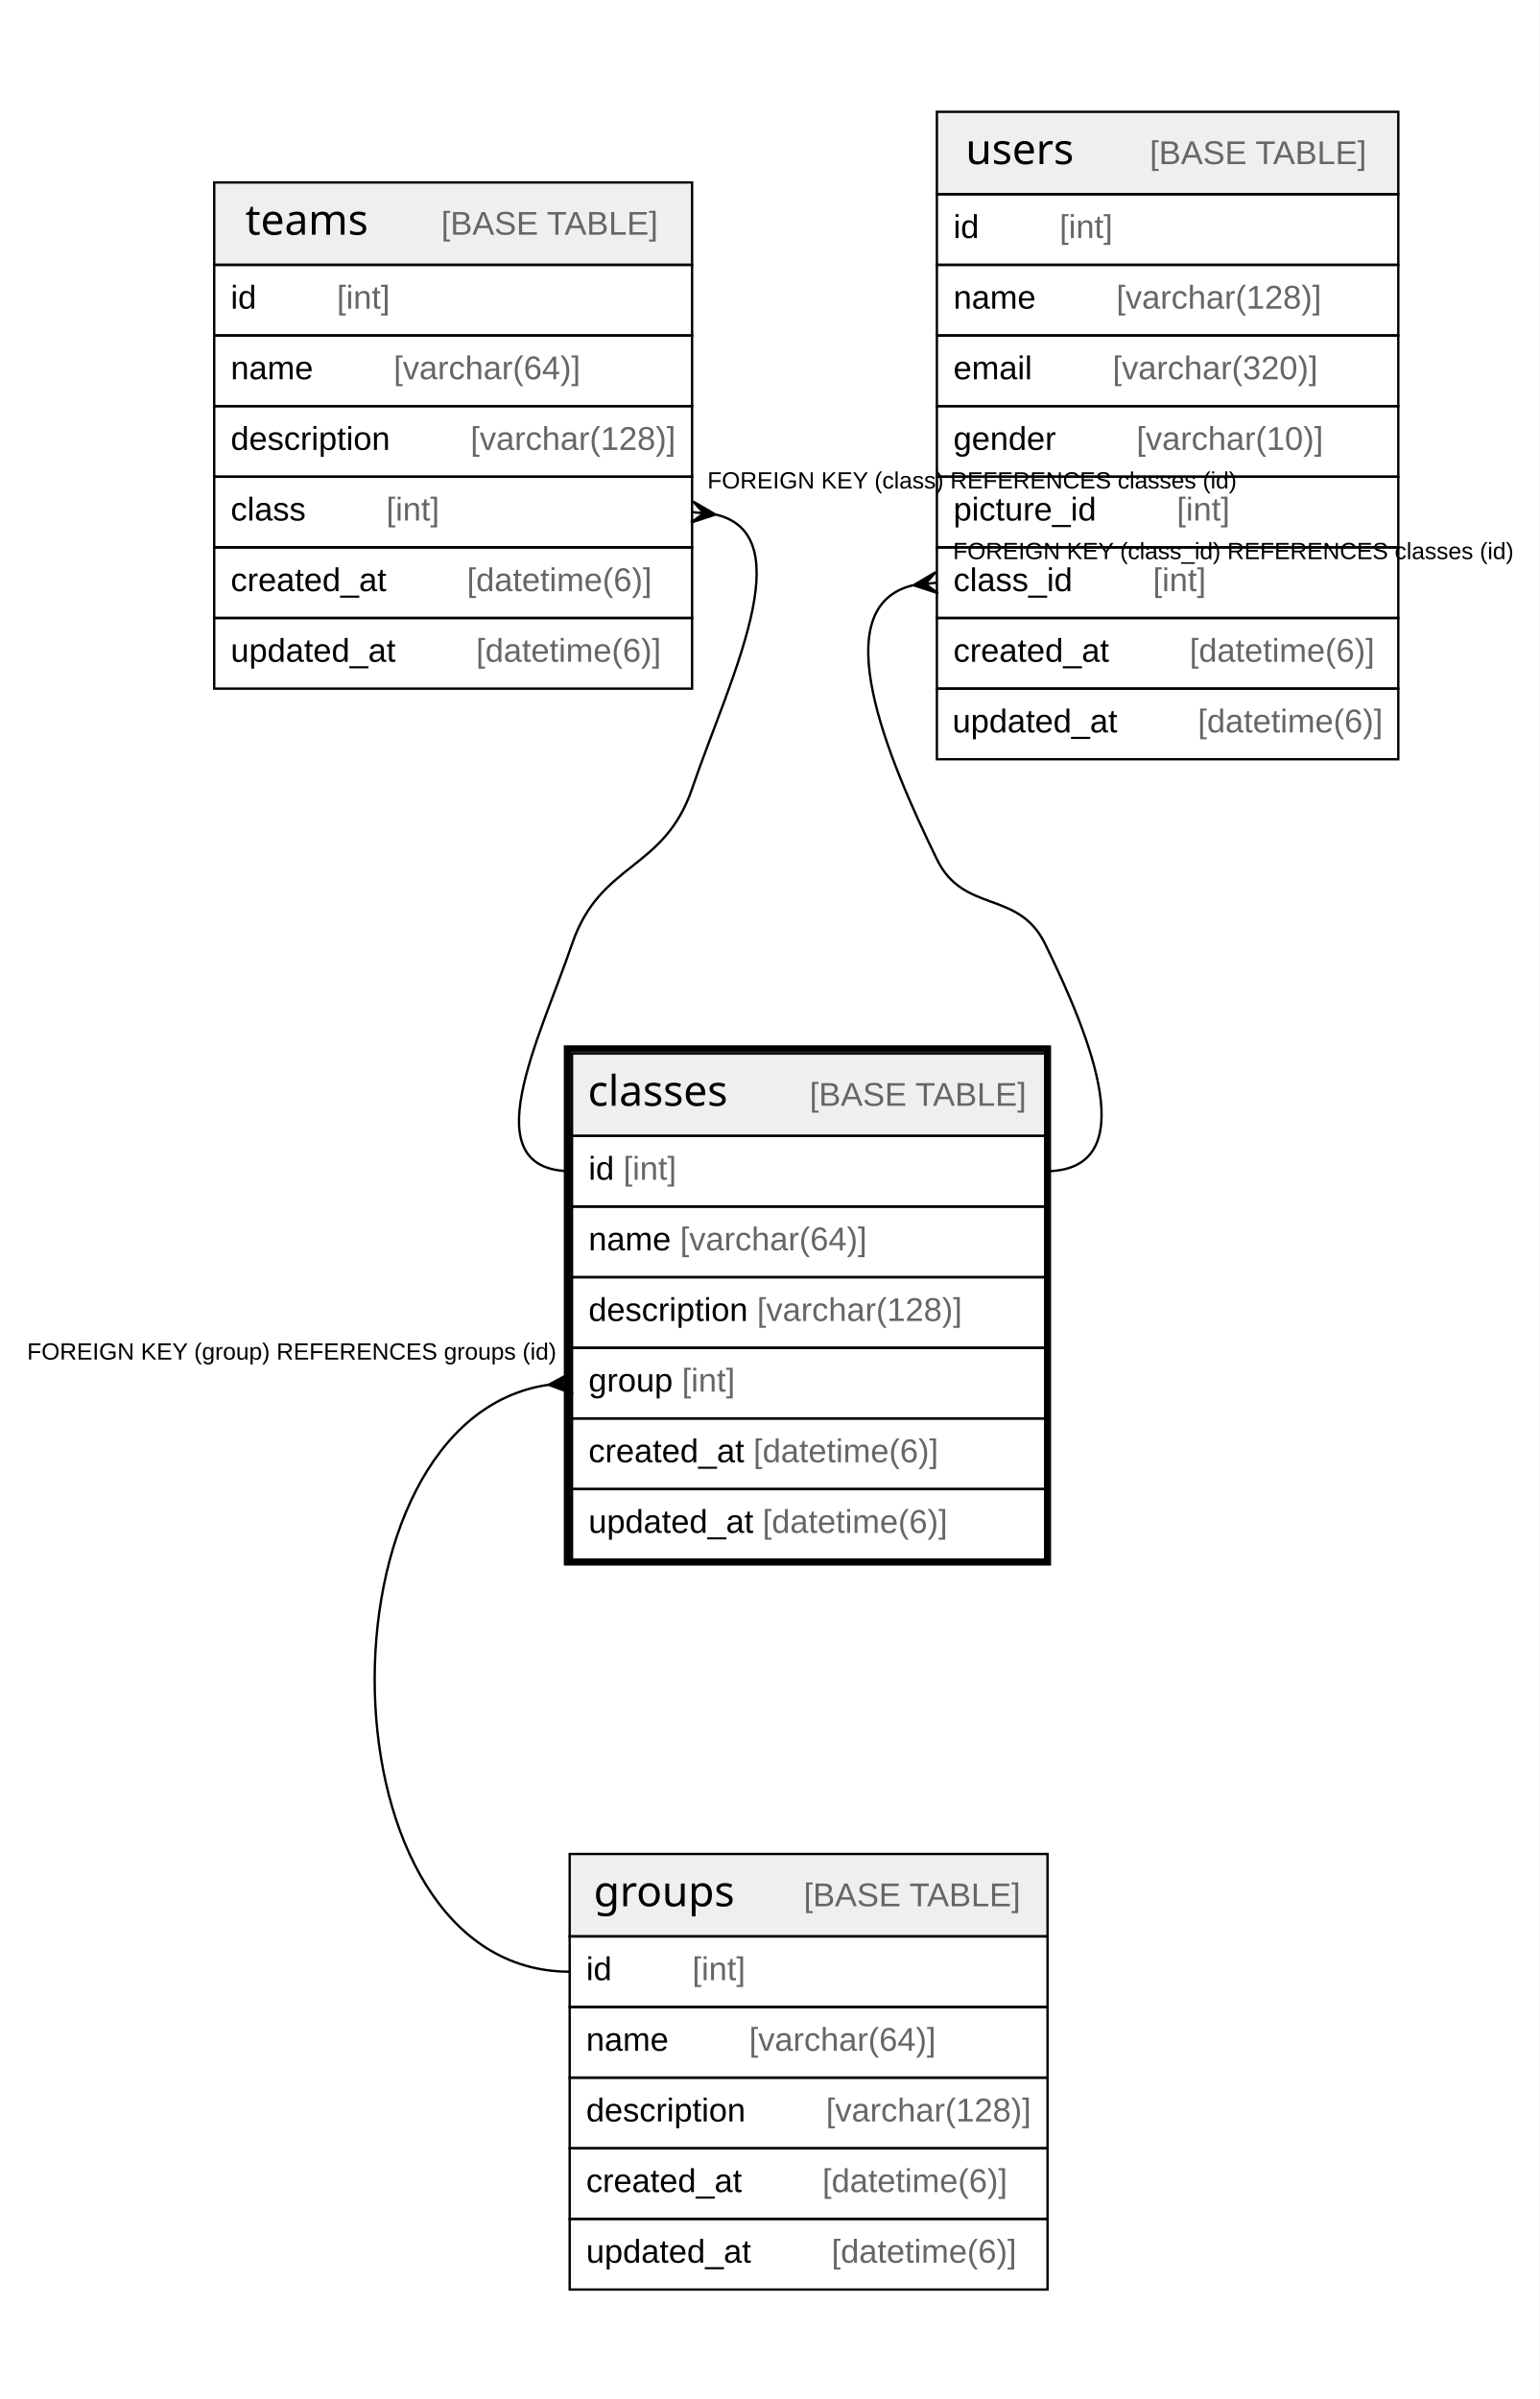
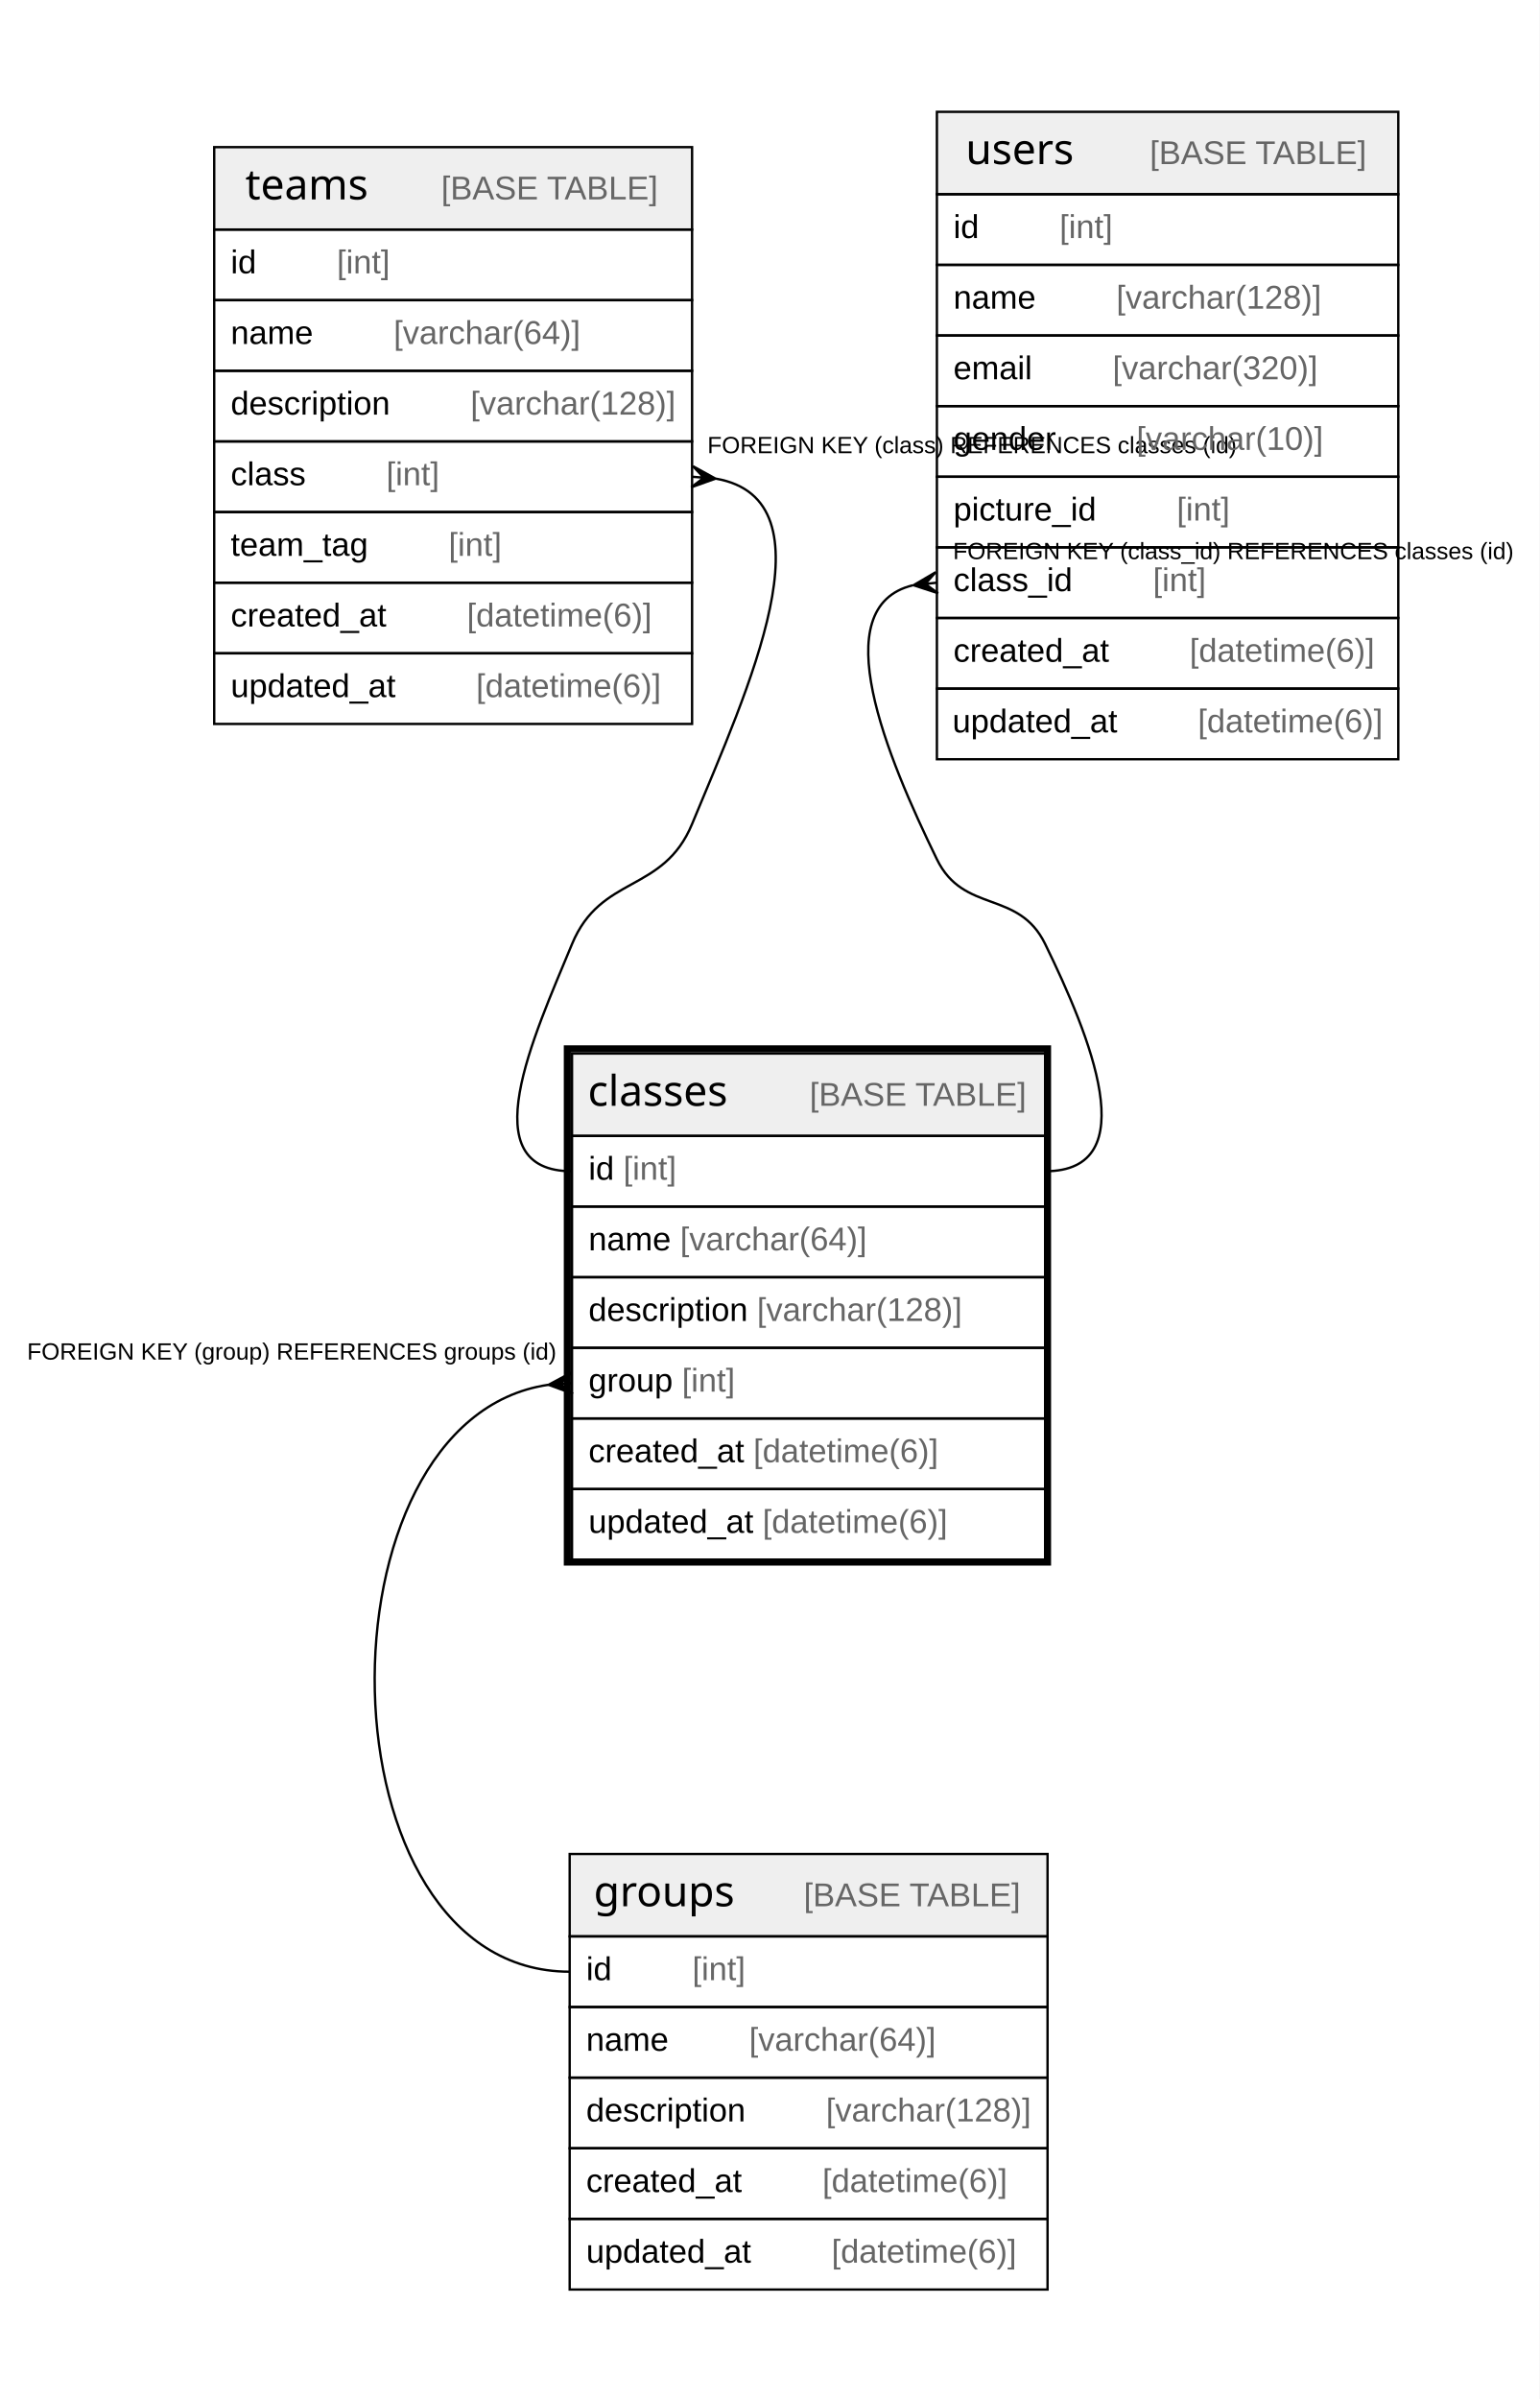
<svg xmlns="http://www.w3.org/2000/svg" width="654pt" height="1019pt" viewBox="0.00 0.00 654.00 1019.00">
  <g id="graph0" class="graph" transform="scale(1 1) rotate(0) translate(4 1015)">
    <polygon fill="#ffffff" stroke="transparent" points="-4,4 -4,-1015 650,-1015 650,4 -4,4" />
    <g id="node1" class="node">
      <polygon fill="#efefef" stroke="transparent" points="239,-532.5 239,-567.5 440,-567.5 440,-532.5 239,-532.5" />
      <polygon fill="none" stroke="#000000" points="239,-532.5 239,-567.5 440,-567.5 440,-532.5 239,-532.5" />
      <text text-anchor="start" x="245.713" y="-545.3" font-family="Arial Bold" font-size="18.00" fill="#000000">classes</text>
      <text text-anchor="start" x="305.719" y="-545.3" font-family="Arial" font-size="14.00" fill="#000000">    </text>
      <text text-anchor="start" x="339.924" y="-545.3" font-family="Arial" font-size="14.00" fill="#666666">[BASE TABLE]</text>
      <polygon fill="none" stroke="#000000" points="239,-502.5 239,-532.5 440,-532.5 440,-502.5 239,-502.5" />
      <text text-anchor="start" x="246" y="-513.9" font-family="Arial" font-size="14.00" fill="#000000">id </text>
      <text text-anchor="start" x="260.78" y="-513.9" font-family="Arial" font-size="14.00" fill="#666666">[int]</text>
      <polygon fill="none" stroke="#000000" points="239,-472.5 239,-502.5 440,-502.5 440,-472.5 239,-472.5" />
      <text text-anchor="start" x="246" y="-483.9" font-family="Arial" font-size="14.00" fill="#000000">name </text>
      <text text-anchor="start" x="284.899" y="-483.9" font-family="Arial" font-size="14.00" fill="#666666">[varchar(64)]</text>
      <polygon fill="none" stroke="#000000" points="239,-442.5 239,-472.5 440,-472.5 440,-442.5 239,-442.5" />
      <text text-anchor="start" x="246" y="-453.9" font-family="Arial" font-size="14.00" fill="#000000">description </text>
      <text text-anchor="start" x="317.568" y="-453.9" font-family="Arial" font-size="14.00" fill="#666666">[varchar(128)]</text>
      <polygon fill="none" stroke="#000000" points="239,-412.5 239,-442.5 440,-442.5 440,-412.5 239,-412.5" />
      <text text-anchor="start" x="246" y="-423.9" font-family="Arial" font-size="14.00" fill="#000000">group </text>
      <text text-anchor="start" x="285.682" y="-423.9" font-family="Arial" font-size="14.00" fill="#666666">[int]</text>
      <polygon fill="none" stroke="#000000" points="239,-382.5 239,-412.5 440,-412.5 440,-382.5 239,-382.5" />
      <text text-anchor="start" x="246" y="-393.9" font-family="Arial" font-size="14.00" fill="#000000">created_at </text>
      <text text-anchor="start" x="316.028" y="-393.9" font-family="Arial" font-size="14.00" fill="#666666">[datetime(6)]</text>
      <polygon fill="none" stroke="#000000" points="239,-352.5 239,-382.5 440,-382.5 440,-352.5 239,-352.5" />
      <text text-anchor="start" x="246" y="-363.9" font-family="Arial" font-size="14.00" fill="#000000">updated_at </text>
      <text text-anchor="start" x="319.933" y="-363.9" font-family="Arial" font-size="14.00" fill="#666666">[datetime(6)]</text>
      <polygon fill="none" stroke="#000000" stroke-width="3" points="237,-351.5 237,-569.5 441,-569.5 441,-351.5 237,-351.5" />
    </g>
    <g id="node4" class="node">
      <polygon fill="#efefef" stroke="transparent" points="238,-192.5 238,-227.5 441,-227.5 441,-192.5 238,-192.5" />
      <polygon fill="none" stroke="#000000" points="238,-192.5 238,-227.5 441,-227.5 441,-192.5 238,-192.5" />
      <text text-anchor="start" x="248.208" y="-205.3" font-family="Arial Bold" font-size="18.00" fill="#000000">groups</text>
      <text text-anchor="start" x="303.224" y="-205.3" font-family="Arial" font-size="14.00" fill="#000000">    </text>
      <text text-anchor="start" x="337.429" y="-205.3" font-family="Arial" font-size="14.00" fill="#666666">[BASE TABLE]</text>
      <polygon fill="none" stroke="#000000" points="238,-162.5 238,-192.5 441,-192.5 441,-162.5 238,-162.5" />
      <text text-anchor="start" x="245" y="-173.9" font-family="Arial" font-size="14.00" fill="#000000">id    </text>
      <text text-anchor="start" x="290.094" y="-173.9" font-family="Arial" font-size="14.00" fill="#666666">[int]</text>
      <polygon fill="none" stroke="#000000" points="238,-132.5 238,-162.5 441,-162.5 441,-132.5 238,-132.5" />
      <text text-anchor="start" x="245" y="-143.9" font-family="Arial" font-size="14.00" fill="#000000">name    </text>
      <text text-anchor="start" x="314.213" y="-143.9" font-family="Arial" font-size="14.00" fill="#666666">[varchar(64)]</text>
      <polygon fill="none" stroke="#000000" points="238,-102.5 238,-132.5 441,-132.5 441,-102.5 238,-102.5" />
      <text text-anchor="start" x="244.999" y="-113.9" font-family="Arial" font-size="14.00" fill="#000000">description    </text>
      <text text-anchor="start" x="346.882" y="-113.9" font-family="Arial" font-size="14.00" fill="#666666">[varchar(128)]</text>
      <polygon fill="none" stroke="#000000" points="238,-72.5 238,-102.5 441,-102.5 441,-72.5 238,-72.5" />
      <text text-anchor="start" x="245" y="-83.9" font-family="Arial" font-size="14.00" fill="#000000">created_at    </text>
      <text text-anchor="start" x="345.342" y="-83.9" font-family="Arial" font-size="14.00" fill="#666666">[datetime(6)]</text>
      <polygon fill="none" stroke="#000000" points="238,-42.5 238,-72.5 441,-72.5 441,-42.5 238,-42.5" />
      <text text-anchor="start" x="245" y="-53.9" font-family="Arial" font-size="14.00" fill="#000000">updated_at    </text>
      <text text-anchor="start" x="349.247" y="-53.9" font-family="Arial" font-size="14.00" fill="#666666">[datetime(6)]</text>
    </g>
    <g id="edge3" class="edge">
      <path fill="none" stroke="#000000" d="M228.906,-426.783C127.935,-412.119 130.36,-177.5 238,-177.5" />
      <polygon fill="#000000" stroke="#000000" points="229.025,-426.791 238.681,-431.989 234.013,-427.146 239,-427.5 239,-427.5 239,-427.5 234.013,-427.146 239.319,-423.011 229.025,-426.791 229.025,-426.791" />
      <text text-anchor="start" x="7.495" y="-437.5" font-family="Arial" font-size="10.00" fill="#000000">FOREIGN KEY (group) REFERENCES groups (id)</text>
    </g>
    <g id="node2" class="node">
-       <polygon fill="#efefef" stroke="transparent" points="87,-902.5 87,-937.5 290,-937.5 290,-902.5 87,-902.5" />
-       <polygon fill="none" stroke="#000000" points="87,-902.5 87,-937.5 290,-937.5 290,-902.5 87,-902.5" />
-       <text text-anchor="start" x="100.213" y="-915.3" font-family="Arial Bold" font-size="18.00" fill="#000000">teams</text>
-       <text text-anchor="start" x="149.219" y="-915.3" font-family="Arial" font-size="14.00" fill="#000000">    </text>
-       <text text-anchor="start" x="183.424" y="-915.3" font-family="Arial" font-size="14.00" fill="#666666">[BASE TABLE]</text>
-       <polygon fill="none" stroke="#000000" points="87,-872.5 87,-902.5 290,-902.5 290,-872.5 87,-872.5" />
-       <text text-anchor="start" x="94" y="-883.9" font-family="Arial" font-size="14.00" fill="#000000">id    </text>
-       <text text-anchor="start" x="139.094" y="-883.9" font-family="Arial" font-size="14.00" fill="#666666">[int]</text>
-       <polygon fill="none" stroke="#000000" points="87,-842.5 87,-872.5 290,-872.5 290,-842.5 87,-842.5" />
-       <text text-anchor="start" x="94" y="-853.9" font-family="Arial" font-size="14.00" fill="#000000">name    </text>
-       <text text-anchor="start" x="163.213" y="-853.9" font-family="Arial" font-size="14.00" fill="#666666">[varchar(64)]</text>
-       <polygon fill="none" stroke="#000000" points="87,-812.5 87,-842.5 290,-842.5 290,-812.5 87,-812.5" />
-       <text text-anchor="start" x="93.999" y="-823.9" font-family="Arial" font-size="14.00" fill="#000000">description    </text>
-       <text text-anchor="start" x="195.881" y="-823.9" font-family="Arial" font-size="14.00" fill="#666666">[varchar(128)]</text>
-       <polygon fill="none" stroke="#000000" points="87,-782.5 87,-812.5 290,-812.5 290,-782.5 87,-782.5" />
-       <text text-anchor="start" x="94" y="-793.9" font-family="Arial" font-size="14.00" fill="#000000">class    </text>
-       <text text-anchor="start" x="160.094" y="-793.9" font-family="Arial" font-size="14.00" fill="#666666">[int]</text>
-       <polygon fill="none" stroke="#000000" points="87,-752.5 87,-782.5 290,-782.5 290,-752.5 87,-752.5" />
-       <text text-anchor="start" x="94" y="-763.9" font-family="Arial" font-size="14.00" fill="#000000">created_at    </text>
-       <text text-anchor="start" x="194.342" y="-763.9" font-family="Arial" font-size="14.00" fill="#666666">[datetime(6)]</text>
-       <polygon fill="none" stroke="#000000" points="87,-722.5 87,-752.5 290,-752.5 290,-722.5 87,-722.5" />
-       <text text-anchor="start" x="94" y="-733.9" font-family="Arial" font-size="14.00" fill="#000000">updated_at    </text>
-       <text text-anchor="start" x="198.247" y="-733.9" font-family="Arial" font-size="14.00" fill="#666666">[datetime(6)]</text>
+       <polygon fill="#efefef" stroke="transparent" points="87,-917.5 87,-952.5 290,-952.5 290,-917.5 87,-917.5" />
+       <polygon fill="none" stroke="#000000" points="87,-917.5 87,-952.5 290,-952.5 290,-917.5 87,-917.5" />
+       <text text-anchor="start" x="100.213" y="-930.3" font-family="Arial Bold" font-size="18.00" fill="#000000">teams</text>
+       <text text-anchor="start" x="149.219" y="-930.3" font-family="Arial" font-size="14.00" fill="#000000">    </text>
+       <text text-anchor="start" x="183.424" y="-930.3" font-family="Arial" font-size="14.00" fill="#666666">[BASE TABLE]</text>
+       <polygon fill="none" stroke="#000000" points="87,-887.5 87,-917.5 290,-917.5 290,-887.5 87,-887.5" />
+       <text text-anchor="start" x="94" y="-898.9" font-family="Arial" font-size="14.00" fill="#000000">id    </text>
+       <text text-anchor="start" x="139.094" y="-898.9" font-family="Arial" font-size="14.00" fill="#666666">[int]</text>
+       <polygon fill="none" stroke="#000000" points="87,-857.5 87,-887.5 290,-887.5 290,-857.5 87,-857.5" />
+       <text text-anchor="start" x="94" y="-868.9" font-family="Arial" font-size="14.00" fill="#000000">name    </text>
+       <text text-anchor="start" x="163.213" y="-868.9" font-family="Arial" font-size="14.00" fill="#666666">[varchar(64)]</text>
+       <polygon fill="none" stroke="#000000" points="87,-827.5 87,-857.5 290,-857.5 290,-827.5 87,-827.5" />
+       <text text-anchor="start" x="93.999" y="-838.9" font-family="Arial" font-size="14.00" fill="#000000">description    </text>
+       <text text-anchor="start" x="195.881" y="-838.9" font-family="Arial" font-size="14.00" fill="#666666">[varchar(128)]</text>
+       <polygon fill="none" stroke="#000000" points="87,-797.5 87,-827.5 290,-827.5 290,-797.5 87,-797.5" />
+       <text text-anchor="start" x="94" y="-808.9" font-family="Arial" font-size="14.00" fill="#000000">class    </text>
+       <text text-anchor="start" x="160.094" y="-808.9" font-family="Arial" font-size="14.00" fill="#666666">[int]</text>
+       <polygon fill="none" stroke="#000000" points="87,-767.5 87,-797.5 290,-797.5 290,-767.5 87,-767.5" />
+       <text text-anchor="start" x="94" y="-778.9" font-family="Arial" font-size="14.00" fill="#000000">team_tag    </text>
+       <text text-anchor="start" x="186.56" y="-778.9" font-family="Arial" font-size="14.00" fill="#666666">[int]</text>
+       <polygon fill="none" stroke="#000000" points="87,-737.5 87,-767.5 290,-767.5 290,-737.5 87,-737.5" />
+       <text text-anchor="start" x="94" y="-748.9" font-family="Arial" font-size="14.00" fill="#000000">created_at    </text>
+       <text text-anchor="start" x="194.342" y="-748.9" font-family="Arial" font-size="14.00" fill="#666666">[datetime(6)]</text>
+       <polygon fill="none" stroke="#000000" points="87,-707.5 87,-737.5 290,-737.5 290,-707.5 87,-707.5" />
+       <text text-anchor="start" x="94" y="-718.9" font-family="Arial" font-size="14.00" fill="#000000">updated_at    </text>
+       <text text-anchor="start" x="198.247" y="-718.9" font-family="Arial" font-size="14.00" fill="#666666">[datetime(6)]</text>
    </g>
    <g id="edge1" class="edge">
-       <path fill="none" stroke="#000000" d="M300.224,-796.41C337.076,-787.497 305.618,-725.754 290,-680 278.025,-644.917 250.975,-649.083 239,-614 225.145,-573.411 196.111,-517.5 239,-517.5" />
-       <polygon fill="#000000" stroke="#000000" points="299.944,-796.44 289.523,-793.025 294.972,-796.97 290,-797.5 290,-797.5 290,-797.5 294.972,-796.97 290.477,-801.975 299.944,-796.44 299.944,-796.44" />
-       <text text-anchor="start" x="296.503" y="-807.5" font-family="Arial" font-size="10.00" fill="#000000">FOREIGN KEY (class) REFERENCES classes (id)</text>
+       <path fill="none" stroke="#000000" d="M300.141,-811.684C351.021,-802.736 313.666,-722.135 290,-665 277.733,-635.385 251.267,-643.615 239,-614 222.587,-574.376 196.111,-517.5 239,-517.5" />
+       <polygon fill="#000000" stroke="#000000" points="299.968,-811.698 289.639,-808.014 294.984,-812.099 290,-812.5 290,-812.5 290,-812.5 294.984,-812.099 290.361,-816.986 299.968,-811.698 299.968,-811.698" />
+       <text text-anchor="start" x="296.503" y="-822.5" font-family="Arial" font-size="10.00" fill="#000000">FOREIGN KEY (class) REFERENCES classes (id)</text>
    </g>
    <g id="node3" class="node">
      <polygon fill="#efefef" stroke="transparent" points="394,-932.5 394,-967.5 590,-967.5 590,-932.5 394,-932.5" />
      <polygon fill="none" stroke="#000000" points="394,-932.5 394,-967.5 590,-967.5 590,-932.5 394,-932.5" />
      <text text-anchor="start" x="406.214" y="-945.3" font-family="Arial Bold" font-size="18.00" fill="#000000">users</text>
      <text text-anchor="start" x="450.218" y="-945.3" font-family="Arial" font-size="14.00" fill="#000000">    </text>
      <text text-anchor="start" x="484.423" y="-945.3" font-family="Arial" font-size="14.00" fill="#666666">[BASE TABLE]</text>
      <polygon fill="none" stroke="#000000" points="394,-902.5 394,-932.5 590,-932.5 590,-902.5 394,-902.5" />
      <text text-anchor="start" x="401" y="-913.9" font-family="Arial" font-size="14.00" fill="#000000">id    </text>
      <text text-anchor="start" x="446.094" y="-913.9" font-family="Arial" font-size="14.00" fill="#666666">[int]</text>
      <polygon fill="none" stroke="#000000" points="394,-872.5 394,-902.5 590,-902.5 590,-872.5 394,-872.5" />
      <text text-anchor="start" x="401" y="-883.9" font-family="Arial" font-size="14.00" fill="#000000">name    </text>
      <text text-anchor="start" x="470.213" y="-883.9" font-family="Arial" font-size="14.00" fill="#666666">[varchar(128)]</text>
      <polygon fill="none" stroke="#000000" points="394,-842.5 394,-872.5 590,-872.5 590,-842.5 394,-842.5" />
      <text text-anchor="start" x="401" y="-853.9" font-family="Arial" font-size="14.00" fill="#000000">email    </text>
      <text text-anchor="start" x="468.644" y="-853.9" font-family="Arial" font-size="14.00" fill="#666666">[varchar(320)]</text>
      <polygon fill="none" stroke="#000000" points="394,-812.5 394,-842.5 590,-842.5 590,-812.5 394,-812.5" />
      <text text-anchor="start" x="401" y="-823.9" font-family="Arial" font-size="14.00" fill="#000000">gender    </text>
      <text text-anchor="start" x="478.778" y="-823.9" font-family="Arial" font-size="14.00" fill="#666666">[varchar(10)]</text>
      <polygon fill="none" stroke="#000000" points="394,-782.5 394,-812.5 590,-812.5 590,-782.5 394,-782.5" />
      <text text-anchor="start" x="401" y="-793.9" font-family="Arial" font-size="14.00" fill="#000000">picture_id    </text>
      <text text-anchor="start" x="495.882" y="-793.9" font-family="Arial" font-size="14.00" fill="#666666">[int]</text>
      <polygon fill="none" stroke="#000000" points="394,-752.5 394,-782.5 590,-782.5 590,-752.5 394,-752.5" />
      <text text-anchor="start" x="401" y="-763.9" font-family="Arial" font-size="14.00" fill="#000000">class_id    </text>
      <text text-anchor="start" x="485.766" y="-763.9" font-family="Arial" font-size="14.00" fill="#666666">[int]</text>
      <polygon fill="none" stroke="#000000" points="394,-722.5 394,-752.5 590,-752.5 590,-722.5 394,-722.5" />
      <text text-anchor="start" x="401" y="-733.9" font-family="Arial" font-size="14.00" fill="#000000">created_at    </text>
      <text text-anchor="start" x="501.342" y="-733.9" font-family="Arial" font-size="14.00" fill="#666666">[datetime(6)]</text>
      <polygon fill="none" stroke="#000000" points="394,-692.5 394,-722.5 590,-722.5 590,-692.5 394,-692.5" />
      <text text-anchor="start" x="400.595" y="-703.9" font-family="Arial" font-size="14.00" fill="#000000">updated_at    </text>
      <text text-anchor="start" x="504.841" y="-703.9" font-family="Arial" font-size="14.00" fill="#666666">[datetime(6)]</text>
    </g>
    <g id="edge2" class="edge">
      <path fill="none" stroke="#000000" d="M383.684,-766.373C346.099,-757.157 372.824,-693.462 394,-650 405.371,-626.662 428.629,-637.338 440,-614 458.785,-575.444 482.889,-517.5 440,-517.5" />
      <polygon fill="#000000" stroke="#000000" points="384.059,-766.413 393.511,-771.973 389.03,-766.957 394,-767.5 394,-767.5 394,-767.5 389.03,-766.957 394.489,-763.027 384.059,-766.413 384.059,-766.413" />
      <text text-anchor="start" x="400.834" y="-777.5" font-family="Arial" font-size="10.00" fill="#000000">FOREIGN KEY (class_id) REFERENCES classes (id)</text>
    </g>
  </g>
</svg>
